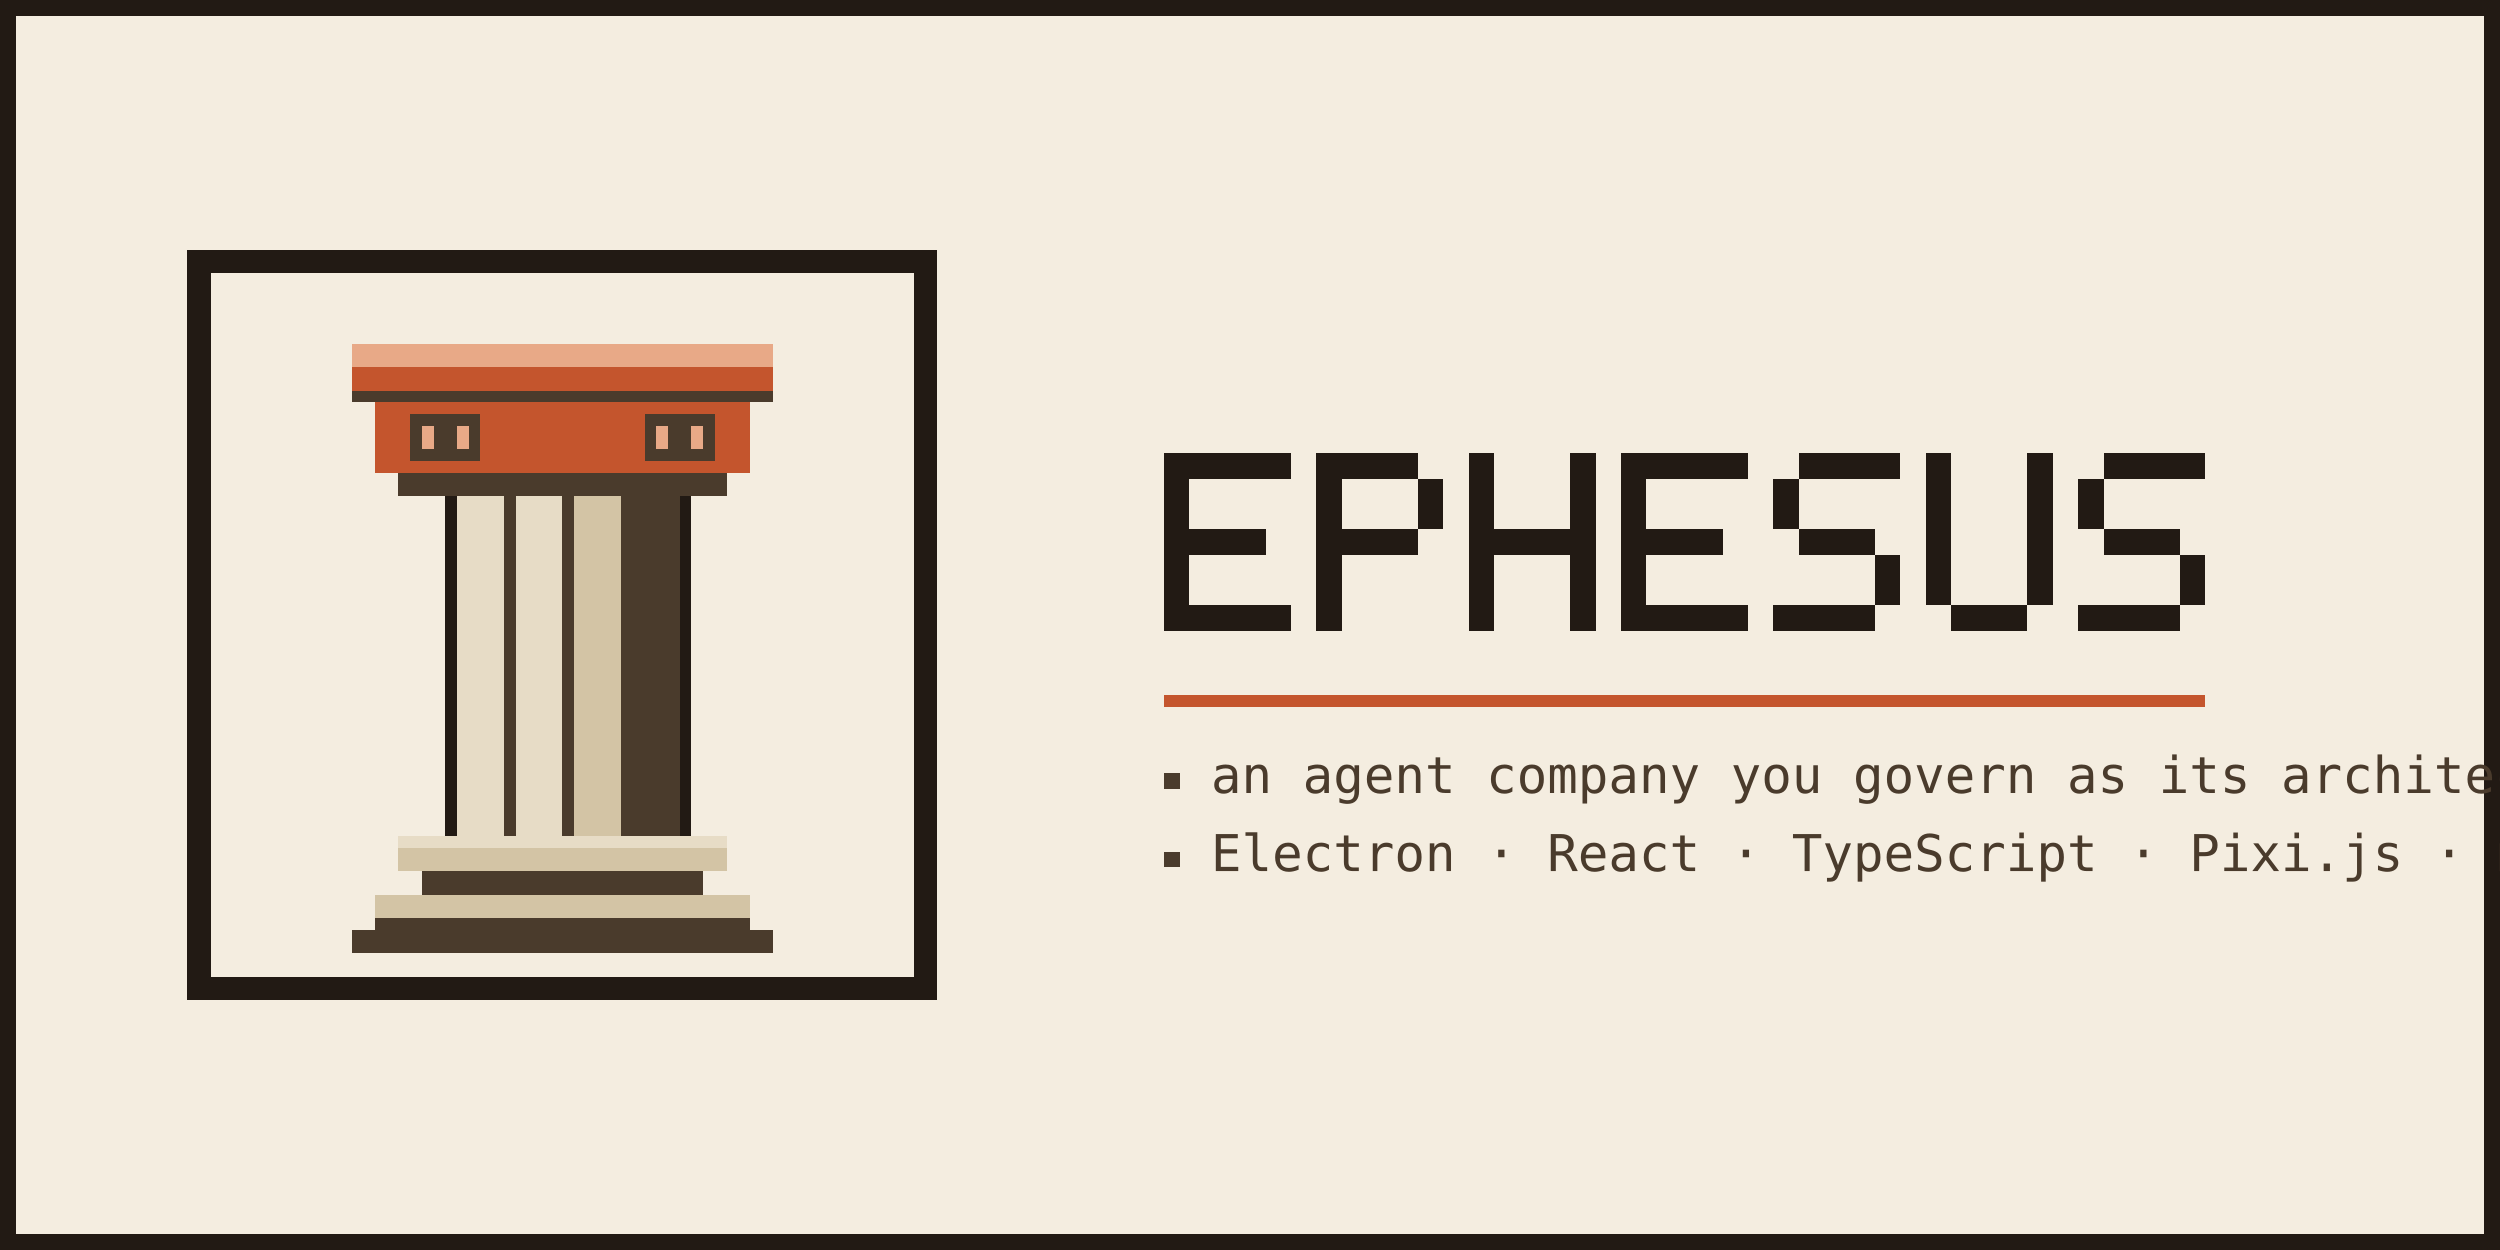
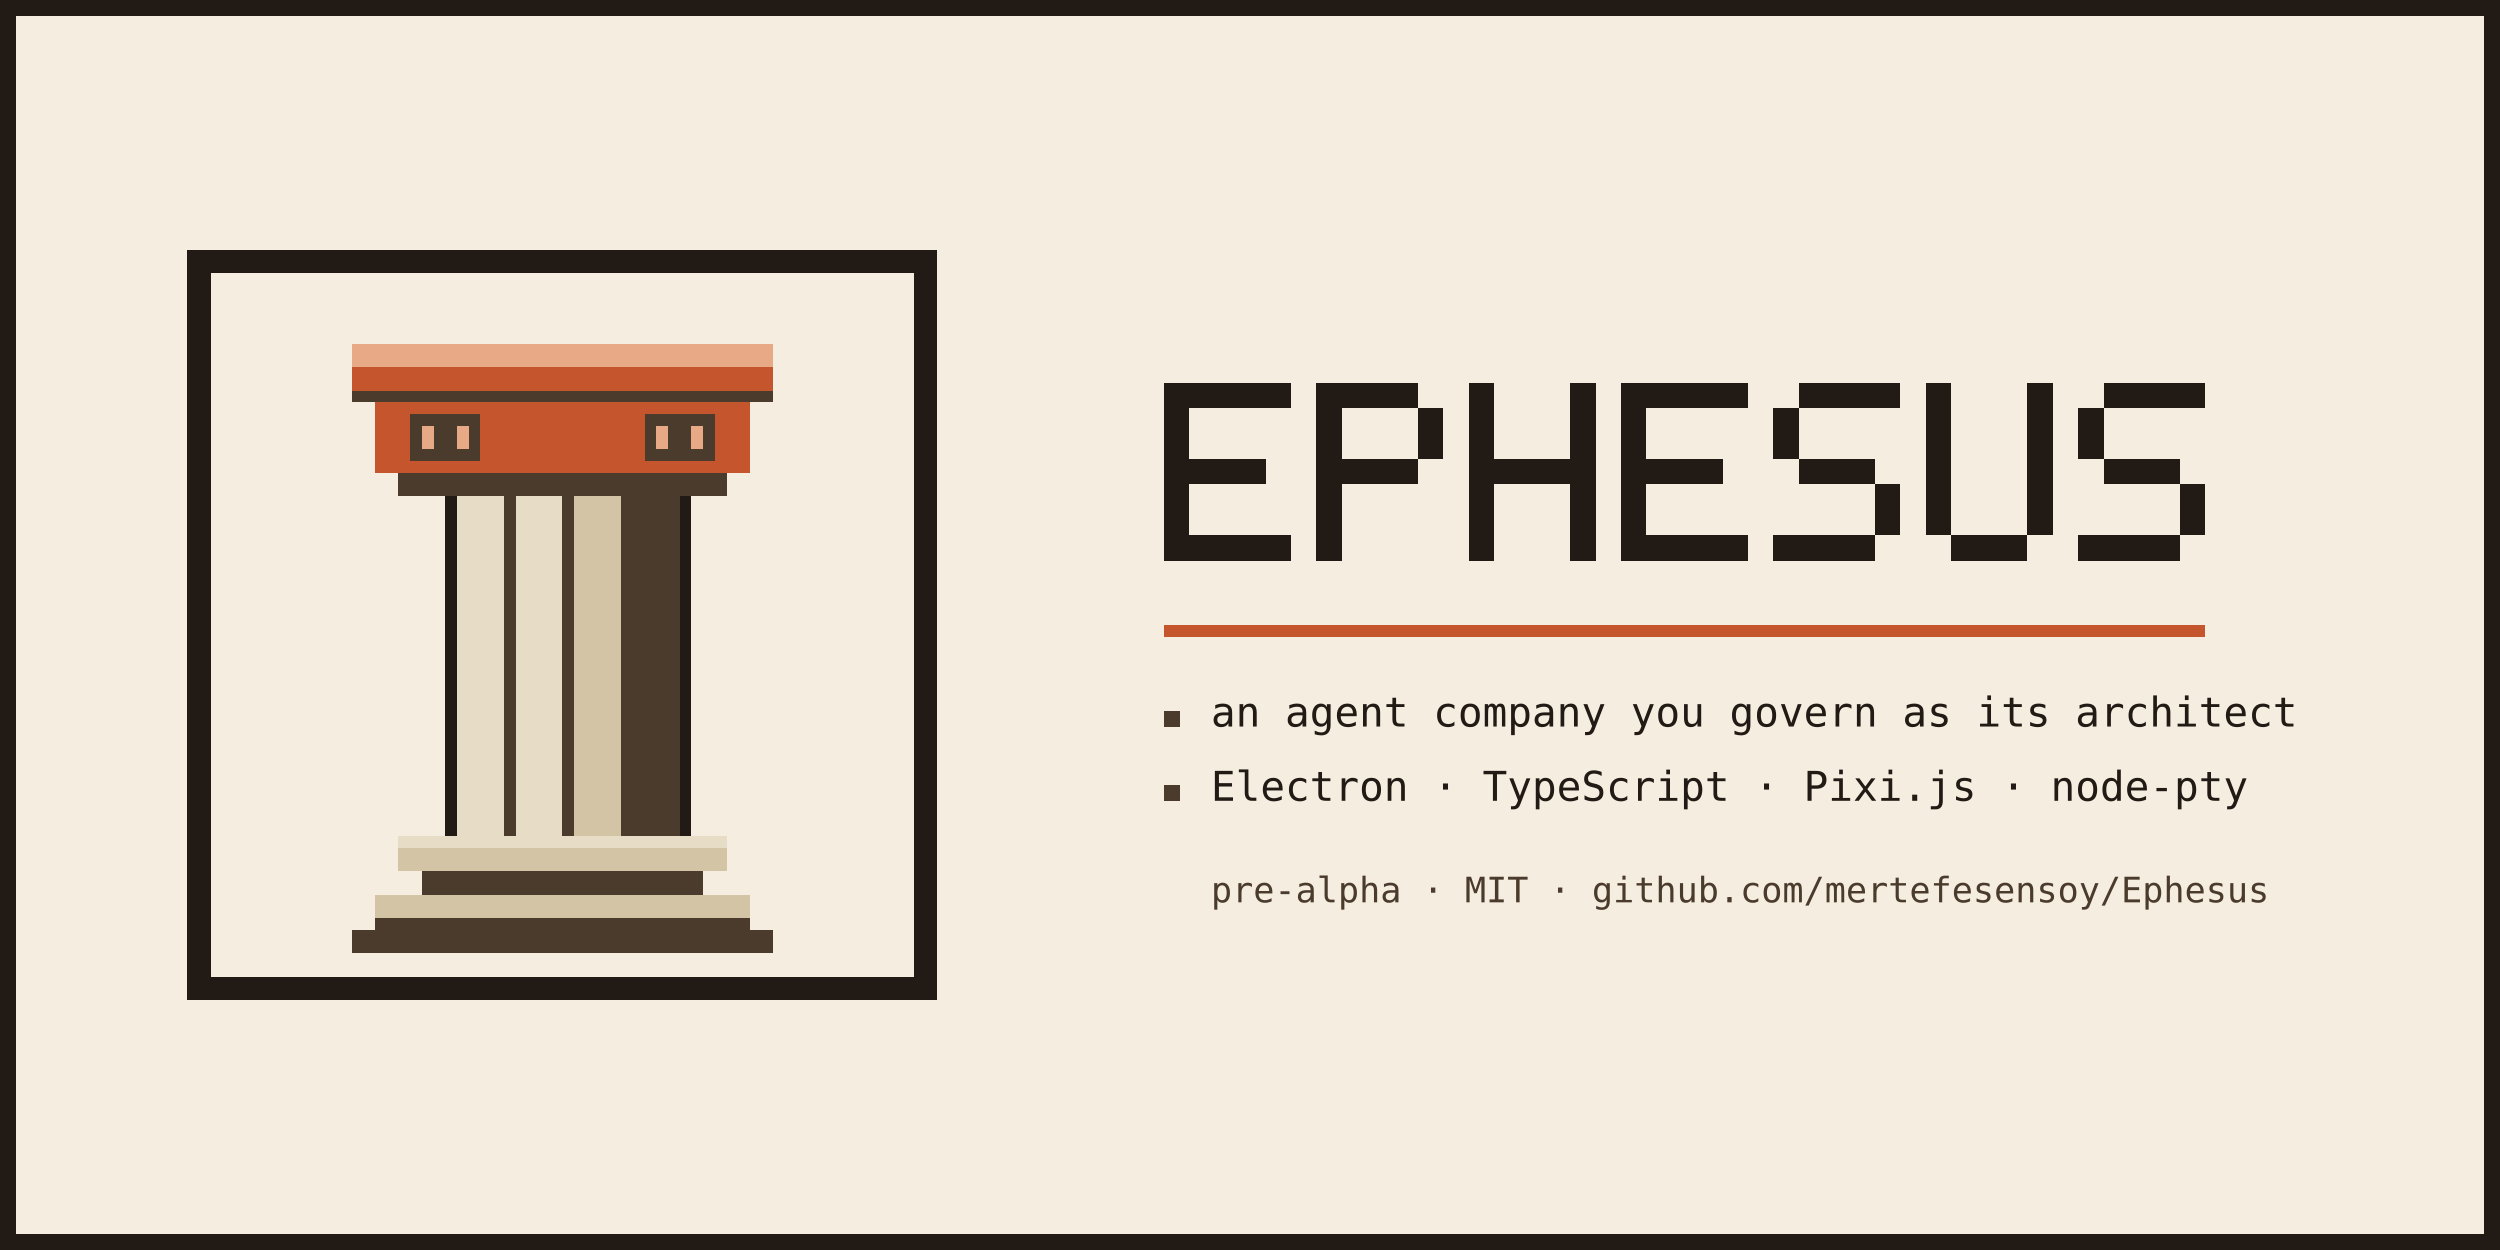
<svg xmlns="http://www.w3.org/2000/svg" viewBox="0 0 1280 640" width="1280" height="640" shape-rendering="crispEdges" role="img" aria-label="Ephesus — an agent company you govern as its architect">
  <rect x="0" y="0" width="1280" height="640" fill="#221A14" />
  <rect x="8" y="8" width="1264" height="624" fill="#F4EDE0" />
  <g transform="translate(96,128) scale(6)">
    <rect x="0" y="0" width="64" height="64" fill="#221A14" />
    <rect x="2" y="2" width="60" height="60" fill="#F4EDE0" />
    <rect x="14" y="8" width="36" height="2" fill="#E8A987" />
    <rect x="14" y="10" width="36" height="2" fill="#C4552D" />
    <rect x="14" y="12" width="36" height="1" fill="#4A3B2C" />
    <rect x="16" y="13" width="32" height="6" fill="#C4552D" />
    <rect x="19" y="14" width="6" height="4" fill="#4A3B2C" />
    <rect x="20" y="15" width="4" height="2" fill="#E8A987" />
    <rect x="21" y="15" width="2" height="2" fill="#4A3B2C" />
    <rect x="39" y="14" width="6" height="4" fill="#4A3B2C" />
    <rect x="40" y="15" width="4" height="2" fill="#E8A987" />
    <rect x="41" y="15" width="2" height="2" fill="#4A3B2C" />
    <rect x="18" y="19" width="28" height="2" fill="#4A3B2C" />
    <rect x="22" y="21" width="1" height="29" fill="#221A14" />
    <rect x="42" y="21" width="1" height="29" fill="#221A14" />
    <rect x="23" y="21" width="4" height="29" fill="#E7DCC6" />
    <rect x="27" y="21" width="1" height="29" fill="#4A3B2C" />
    <rect x="28" y="21" width="4" height="29" fill="#E7DCC6" />
    <rect x="32" y="21" width="1" height="29" fill="#4A3B2C" />
    <rect x="33" y="21" width="4" height="29" fill="#D3C4A5" />
    <rect x="37" y="21" width="1" height="29" fill="#4A3B2C" />
    <rect x="38" y="21" width="4" height="29" fill="#4A3B2C" />
    <rect x="18" y="50" width="28" height="1" fill="#E7DCC6" />
    <rect x="18" y="51" width="28" height="1" fill="#D3C4A5" />
    <rect x="18" y="52" width="28" height="1" fill="#D3C4A5" />
    <rect x="20" y="53" width="24" height="2" fill="#4A3B2C" />
    <rect x="16" y="55" width="32" height="2" fill="#D3C4A5" />
    <rect x="16" y="57" width="32" height="1" fill="#4A3B2C" />
    <rect x="14" y="58" width="36" height="2" fill="#4A3B2C" />
  </g>
-   <rect x="596" y="232" width="13" height="13" fill="#221A14" />
-   <rect x="609" y="232" width="13" height="13" fill="#221A14" />
-   <rect x="622" y="232" width="13" height="13" fill="#221A14" />
-   <rect x="635" y="232" width="13" height="13" fill="#221A14" />
-   <rect x="648" y="232" width="13" height="13" fill="#221A14" />
-   <rect x="596" y="245" width="13" height="13" fill="#221A14" />
-   <rect x="596" y="258" width="13" height="13" fill="#221A14" />
-   <rect x="596" y="271" width="13" height="13" fill="#221A14" />
-   <rect x="609" y="271" width="13" height="13" fill="#221A14" />
-   <rect x="622" y="271" width="13" height="13" fill="#221A14" />
-   <rect x="635" y="271" width="13" height="13" fill="#221A14" />
-   <rect x="596" y="284" width="13" height="13" fill="#221A14" />
-   <rect x="596" y="297" width="13" height="13" fill="#221A14" />
-   <rect x="596" y="310" width="13" height="13" fill="#221A14" />
-   <rect x="609" y="310" width="13" height="13" fill="#221A14" />
-   <rect x="622" y="310" width="13" height="13" fill="#221A14" />
-   <rect x="635" y="310" width="13" height="13" fill="#221A14" />
-   <rect x="648" y="310" width="13" height="13" fill="#221A14" />
-   <rect x="674" y="232" width="13" height="13" fill="#221A14" />
-   <rect x="687" y="232" width="13" height="13" fill="#221A14" />
-   <rect x="700" y="232" width="13" height="13" fill="#221A14" />
-   <rect x="713" y="232" width="13" height="13" fill="#221A14" />
-   <rect x="674" y="245" width="13" height="13" fill="#221A14" />
-   <rect x="726" y="245" width="13" height="13" fill="#221A14" />
-   <rect x="674" y="258" width="13" height="13" fill="#221A14" />
-   <rect x="726" y="258" width="13" height="13" fill="#221A14" />
-   <rect x="674" y="271" width="13" height="13" fill="#221A14" />
-   <rect x="687" y="271" width="13" height="13" fill="#221A14" />
-   <rect x="700" y="271" width="13" height="13" fill="#221A14" />
-   <rect x="713" y="271" width="13" height="13" fill="#221A14" />
-   <rect x="674" y="284" width="13" height="13" fill="#221A14" />
-   <rect x="674" y="297" width="13" height="13" fill="#221A14" />
-   <rect x="674" y="310" width="13" height="13" fill="#221A14" />
-   <rect x="752" y="232" width="13" height="13" fill="#221A14" />
-   <rect x="804" y="232" width="13" height="13" fill="#221A14" />
-   <rect x="752" y="245" width="13" height="13" fill="#221A14" />
-   <rect x="804" y="245" width="13" height="13" fill="#221A14" />
-   <rect x="752" y="258" width="13" height="13" fill="#221A14" />
-   <rect x="804" y="258" width="13" height="13" fill="#221A14" />
-   <rect x="752" y="271" width="13" height="13" fill="#221A14" />
-   <rect x="765" y="271" width="13" height="13" fill="#221A14" />
-   <rect x="778" y="271" width="13" height="13" fill="#221A14" />
-   <rect x="791" y="271" width="13" height="13" fill="#221A14" />
-   <rect x="804" y="271" width="13" height="13" fill="#221A14" />
-   <rect x="752" y="284" width="13" height="13" fill="#221A14" />
-   <rect x="804" y="284" width="13" height="13" fill="#221A14" />
-   <rect x="752" y="297" width="13" height="13" fill="#221A14" />
-   <rect x="804" y="297" width="13" height="13" fill="#221A14" />
-   <rect x="752" y="310" width="13" height="13" fill="#221A14" />
-   <rect x="804" y="310" width="13" height="13" fill="#221A14" />
-   <rect x="830" y="232" width="13" height="13" fill="#221A14" />
-   <rect x="843" y="232" width="13" height="13" fill="#221A14" />
-   <rect x="856" y="232" width="13" height="13" fill="#221A14" />
-   <rect x="869" y="232" width="13" height="13" fill="#221A14" />
-   <rect x="882" y="232" width="13" height="13" fill="#221A14" />
-   <rect x="830" y="245" width="13" height="13" fill="#221A14" />
-   <rect x="830" y="258" width="13" height="13" fill="#221A14" />
-   <rect x="830" y="271" width="13" height="13" fill="#221A14" />
-   <rect x="843" y="271" width="13" height="13" fill="#221A14" />
-   <rect x="856" y="271" width="13" height="13" fill="#221A14" />
-   <rect x="869" y="271" width="13" height="13" fill="#221A14" />
-   <rect x="830" y="284" width="13" height="13" fill="#221A14" />
-   <rect x="830" y="297" width="13" height="13" fill="#221A14" />
-   <rect x="830" y="310" width="13" height="13" fill="#221A14" />
-   <rect x="843" y="310" width="13" height="13" fill="#221A14" />
-   <rect x="856" y="310" width="13" height="13" fill="#221A14" />
-   <rect x="869" y="310" width="13" height="13" fill="#221A14" />
-   <rect x="882" y="310" width="13" height="13" fill="#221A14" />
-   <rect x="921" y="232" width="13" height="13" fill="#221A14" />
-   <rect x="934" y="232" width="13" height="13" fill="#221A14" />
-   <rect x="947" y="232" width="13" height="13" fill="#221A14" />
-   <rect x="960" y="232" width="13" height="13" fill="#221A14" />
-   <rect x="908" y="245" width="13" height="13" fill="#221A14" />
-   <rect x="908" y="258" width="13" height="13" fill="#221A14" />
-   <rect x="921" y="271" width="13" height="13" fill="#221A14" />
-   <rect x="934" y="271" width="13" height="13" fill="#221A14" />
-   <rect x="947" y="271" width="13" height="13" fill="#221A14" />
-   <rect x="960" y="284" width="13" height="13" fill="#221A14" />
-   <rect x="960" y="297" width="13" height="13" fill="#221A14" />
-   <rect x="908" y="310" width="13" height="13" fill="#221A14" />
-   <rect x="921" y="310" width="13" height="13" fill="#221A14" />
-   <rect x="934" y="310" width="13" height="13" fill="#221A14" />
-   <rect x="947" y="310" width="13" height="13" fill="#221A14" />
-   <rect x="986" y="232" width="13" height="13" fill="#221A14" />
-   <rect x="1038" y="232" width="13" height="13" fill="#221A14" />
-   <rect x="986" y="245" width="13" height="13" fill="#221A14" />
-   <rect x="1038" y="245" width="13" height="13" fill="#221A14" />
-   <rect x="986" y="258" width="13" height="13" fill="#221A14" />
-   <rect x="1038" y="258" width="13" height="13" fill="#221A14" />
-   <rect x="986" y="271" width="13" height="13" fill="#221A14" />
-   <rect x="1038" y="271" width="13" height="13" fill="#221A14" />
-   <rect x="986" y="284" width="13" height="13" fill="#221A14" />
-   <rect x="1038" y="284" width="13" height="13" fill="#221A14" />
-   <rect x="986" y="297" width="13" height="13" fill="#221A14" />
-   <rect x="1038" y="297" width="13" height="13" fill="#221A14" />
-   <rect x="999" y="310" width="13" height="13" fill="#221A14" />
-   <rect x="1012" y="310" width="13" height="13" fill="#221A14" />
-   <rect x="1025" y="310" width="13" height="13" fill="#221A14" />
-   <rect x="1077" y="232" width="13" height="13" fill="#221A14" />
-   <rect x="1090" y="232" width="13" height="13" fill="#221A14" />
-   <rect x="1103" y="232" width="13" height="13" fill="#221A14" />
-   <rect x="1116" y="232" width="13" height="13" fill="#221A14" />
-   <rect x="1064" y="245" width="13" height="13" fill="#221A14" />
-   <rect x="1064" y="258" width="13" height="13" fill="#221A14" />
-   <rect x="1077" y="271" width="13" height="13" fill="#221A14" />
-   <rect x="1090" y="271" width="13" height="13" fill="#221A14" />
-   <rect x="1103" y="271" width="13" height="13" fill="#221A14" />
-   <rect x="1116" y="284" width="13" height="13" fill="#221A14" />
-   <rect x="1116" y="297" width="13" height="13" fill="#221A14" />
-   <rect x="1064" y="310" width="13" height="13" fill="#221A14" />
-   <rect x="1077" y="310" width="13" height="13" fill="#221A14" />
-   <rect x="1090" y="310" width="13" height="13" fill="#221A14" />
-   <rect x="1103" y="310" width="13" height="13" fill="#221A14" />
-   <rect x="596" y="356" width="533" height="6" fill="#C4552D" />
-   <rect x="596" y="396" width="8" height="8" fill="#4A3B2C" />
-   <text x="620" y="406" font-family="'IBM Plex Mono','DejaVu Sans Mono',monospace" font-size="26" fill="#4A3B2C">an agent company you govern as its architect</text>
-   <rect x="596" y="436" width="8" height="8" fill="#4A3B2C" />
-   <text x="620" y="446" font-family="'IBM Plex Mono','DejaVu Sans Mono',monospace" font-size="26" fill="#4A3B2C">Electron · React · TypeScript · Pixi.js · node-pty</text>
+   <rect x="596" y="196" width="13" height="13" fill="#221A14" />
+   <rect x="609" y="196" width="13" height="13" fill="#221A14" />
+   <rect x="622" y="196" width="13" height="13" fill="#221A14" />
+   <rect x="635" y="196" width="13" height="13" fill="#221A14" />
+   <rect x="648" y="196" width="13" height="13" fill="#221A14" />
+   <rect x="596" y="209" width="13" height="13" fill="#221A14" />
+   <rect x="596" y="222" width="13" height="13" fill="#221A14" />
+   <rect x="596" y="235" width="13" height="13" fill="#221A14" />
+   <rect x="609" y="235" width="13" height="13" fill="#221A14" />
+   <rect x="622" y="235" width="13" height="13" fill="#221A14" />
+   <rect x="635" y="235" width="13" height="13" fill="#221A14" />
+   <rect x="596" y="248" width="13" height="13" fill="#221A14" />
+   <rect x="596" y="261" width="13" height="13" fill="#221A14" />
+   <rect x="596" y="274" width="13" height="13" fill="#221A14" />
+   <rect x="609" y="274" width="13" height="13" fill="#221A14" />
+   <rect x="622" y="274" width="13" height="13" fill="#221A14" />
+   <rect x="635" y="274" width="13" height="13" fill="#221A14" />
+   <rect x="648" y="274" width="13" height="13" fill="#221A14" />
+   <rect x="674" y="196" width="13" height="13" fill="#221A14" />
+   <rect x="687" y="196" width="13" height="13" fill="#221A14" />
+   <rect x="700" y="196" width="13" height="13" fill="#221A14" />
+   <rect x="713" y="196" width="13" height="13" fill="#221A14" />
+   <rect x="674" y="209" width="13" height="13" fill="#221A14" />
+   <rect x="726" y="209" width="13" height="13" fill="#221A14" />
+   <rect x="674" y="222" width="13" height="13" fill="#221A14" />
+   <rect x="726" y="222" width="13" height="13" fill="#221A14" />
+   <rect x="674" y="235" width="13" height="13" fill="#221A14" />
+   <rect x="687" y="235" width="13" height="13" fill="#221A14" />
+   <rect x="700" y="235" width="13" height="13" fill="#221A14" />
+   <rect x="713" y="235" width="13" height="13" fill="#221A14" />
+   <rect x="674" y="248" width="13" height="13" fill="#221A14" />
+   <rect x="674" y="261" width="13" height="13" fill="#221A14" />
+   <rect x="674" y="274" width="13" height="13" fill="#221A14" />
+   <rect x="752" y="196" width="13" height="13" fill="#221A14" />
+   <rect x="804" y="196" width="13" height="13" fill="#221A14" />
+   <rect x="752" y="209" width="13" height="13" fill="#221A14" />
+   <rect x="804" y="209" width="13" height="13" fill="#221A14" />
+   <rect x="752" y="222" width="13" height="13" fill="#221A14" />
+   <rect x="804" y="222" width="13" height="13" fill="#221A14" />
+   <rect x="752" y="235" width="13" height="13" fill="#221A14" />
+   <rect x="765" y="235" width="13" height="13" fill="#221A14" />
+   <rect x="778" y="235" width="13" height="13" fill="#221A14" />
+   <rect x="791" y="235" width="13" height="13" fill="#221A14" />
+   <rect x="804" y="235" width="13" height="13" fill="#221A14" />
+   <rect x="752" y="248" width="13" height="13" fill="#221A14" />
+   <rect x="804" y="248" width="13" height="13" fill="#221A14" />
+   <rect x="752" y="261" width="13" height="13" fill="#221A14" />
+   <rect x="804" y="261" width="13" height="13" fill="#221A14" />
+   <rect x="752" y="274" width="13" height="13" fill="#221A14" />
+   <rect x="804" y="274" width="13" height="13" fill="#221A14" />
+   <rect x="830" y="196" width="13" height="13" fill="#221A14" />
+   <rect x="843" y="196" width="13" height="13" fill="#221A14" />
+   <rect x="856" y="196" width="13" height="13" fill="#221A14" />
+   <rect x="869" y="196" width="13" height="13" fill="#221A14" />
+   <rect x="882" y="196" width="13" height="13" fill="#221A14" />
+   <rect x="830" y="209" width="13" height="13" fill="#221A14" />
+   <rect x="830" y="222" width="13" height="13" fill="#221A14" />
+   <rect x="830" y="235" width="13" height="13" fill="#221A14" />
+   <rect x="843" y="235" width="13" height="13" fill="#221A14" />
+   <rect x="856" y="235" width="13" height="13" fill="#221A14" />
+   <rect x="869" y="235" width="13" height="13" fill="#221A14" />
+   <rect x="830" y="248" width="13" height="13" fill="#221A14" />
+   <rect x="830" y="261" width="13" height="13" fill="#221A14" />
+   <rect x="830" y="274" width="13" height="13" fill="#221A14" />
+   <rect x="843" y="274" width="13" height="13" fill="#221A14" />
+   <rect x="856" y="274" width="13" height="13" fill="#221A14" />
+   <rect x="869" y="274" width="13" height="13" fill="#221A14" />
+   <rect x="882" y="274" width="13" height="13" fill="#221A14" />
+   <rect x="921" y="196" width="13" height="13" fill="#221A14" />
+   <rect x="934" y="196" width="13" height="13" fill="#221A14" />
+   <rect x="947" y="196" width="13" height="13" fill="#221A14" />
+   <rect x="960" y="196" width="13" height="13" fill="#221A14" />
+   <rect x="908" y="209" width="13" height="13" fill="#221A14" />
+   <rect x="908" y="222" width="13" height="13" fill="#221A14" />
+   <rect x="921" y="235" width="13" height="13" fill="#221A14" />
+   <rect x="934" y="235" width="13" height="13" fill="#221A14" />
+   <rect x="947" y="235" width="13" height="13" fill="#221A14" />
+   <rect x="960" y="248" width="13" height="13" fill="#221A14" />
+   <rect x="960" y="261" width="13" height="13" fill="#221A14" />
+   <rect x="908" y="274" width="13" height="13" fill="#221A14" />
+   <rect x="921" y="274" width="13" height="13" fill="#221A14" />
+   <rect x="934" y="274" width="13" height="13" fill="#221A14" />
+   <rect x="947" y="274" width="13" height="13" fill="#221A14" />
+   <rect x="986" y="196" width="13" height="13" fill="#221A14" />
+   <rect x="1038" y="196" width="13" height="13" fill="#221A14" />
+   <rect x="986" y="209" width="13" height="13" fill="#221A14" />
+   <rect x="1038" y="209" width="13" height="13" fill="#221A14" />
+   <rect x="986" y="222" width="13" height="13" fill="#221A14" />
+   <rect x="1038" y="222" width="13" height="13" fill="#221A14" />
+   <rect x="986" y="235" width="13" height="13" fill="#221A14" />
+   <rect x="1038" y="235" width="13" height="13" fill="#221A14" />
+   <rect x="986" y="248" width="13" height="13" fill="#221A14" />
+   <rect x="1038" y="248" width="13" height="13" fill="#221A14" />
+   <rect x="986" y="261" width="13" height="13" fill="#221A14" />
+   <rect x="1038" y="261" width="13" height="13" fill="#221A14" />
+   <rect x="999" y="274" width="13" height="13" fill="#221A14" />
+   <rect x="1012" y="274" width="13" height="13" fill="#221A14" />
+   <rect x="1025" y="274" width="13" height="13" fill="#221A14" />
+   <rect x="1077" y="196" width="13" height="13" fill="#221A14" />
+   <rect x="1090" y="196" width="13" height="13" fill="#221A14" />
+   <rect x="1103" y="196" width="13" height="13" fill="#221A14" />
+   <rect x="1116" y="196" width="13" height="13" fill="#221A14" />
+   <rect x="1064" y="209" width="13" height="13" fill="#221A14" />
+   <rect x="1064" y="222" width="13" height="13" fill="#221A14" />
+   <rect x="1077" y="235" width="13" height="13" fill="#221A14" />
+   <rect x="1090" y="235" width="13" height="13" fill="#221A14" />
+   <rect x="1103" y="235" width="13" height="13" fill="#221A14" />
+   <rect x="1116" y="248" width="13" height="13" fill="#221A14" />
+   <rect x="1116" y="261" width="13" height="13" fill="#221A14" />
+   <rect x="1064" y="274" width="13" height="13" fill="#221A14" />
+   <rect x="1077" y="274" width="13" height="13" fill="#221A14" />
+   <rect x="1090" y="274" width="13" height="13" fill="#221A14" />
+   <rect x="1103" y="274" width="13" height="13" fill="#221A14" />
+   <rect x="596" y="320" width="533" height="6" fill="#C4552D" />
+   <rect x="596" y="364" width="8" height="8" fill="#4A3B2C" />
+   <text x="620" y="372" font-family="'IBM Plex Mono','DejaVu Sans Mono',monospace" font-size="21" fill="#221A14">an agent company you govern as its architect</text>
+   <rect x="596" y="402" width="8" height="8" fill="#4A3B2C" />
+   <text x="620" y="410" font-family="'IBM Plex Mono','DejaVu Sans Mono',monospace" font-size="21" fill="#221A14">Electron · TypeScript · Pixi.js · node-pty</text>
+   <text x="620" y="462" font-family="'IBM Plex Mono','DejaVu Sans Mono',monospace" font-size="18" fill="#4A3B2C">pre-alpha · MIT · github.com/mertefesensoy/Ephesus</text>
</svg>
